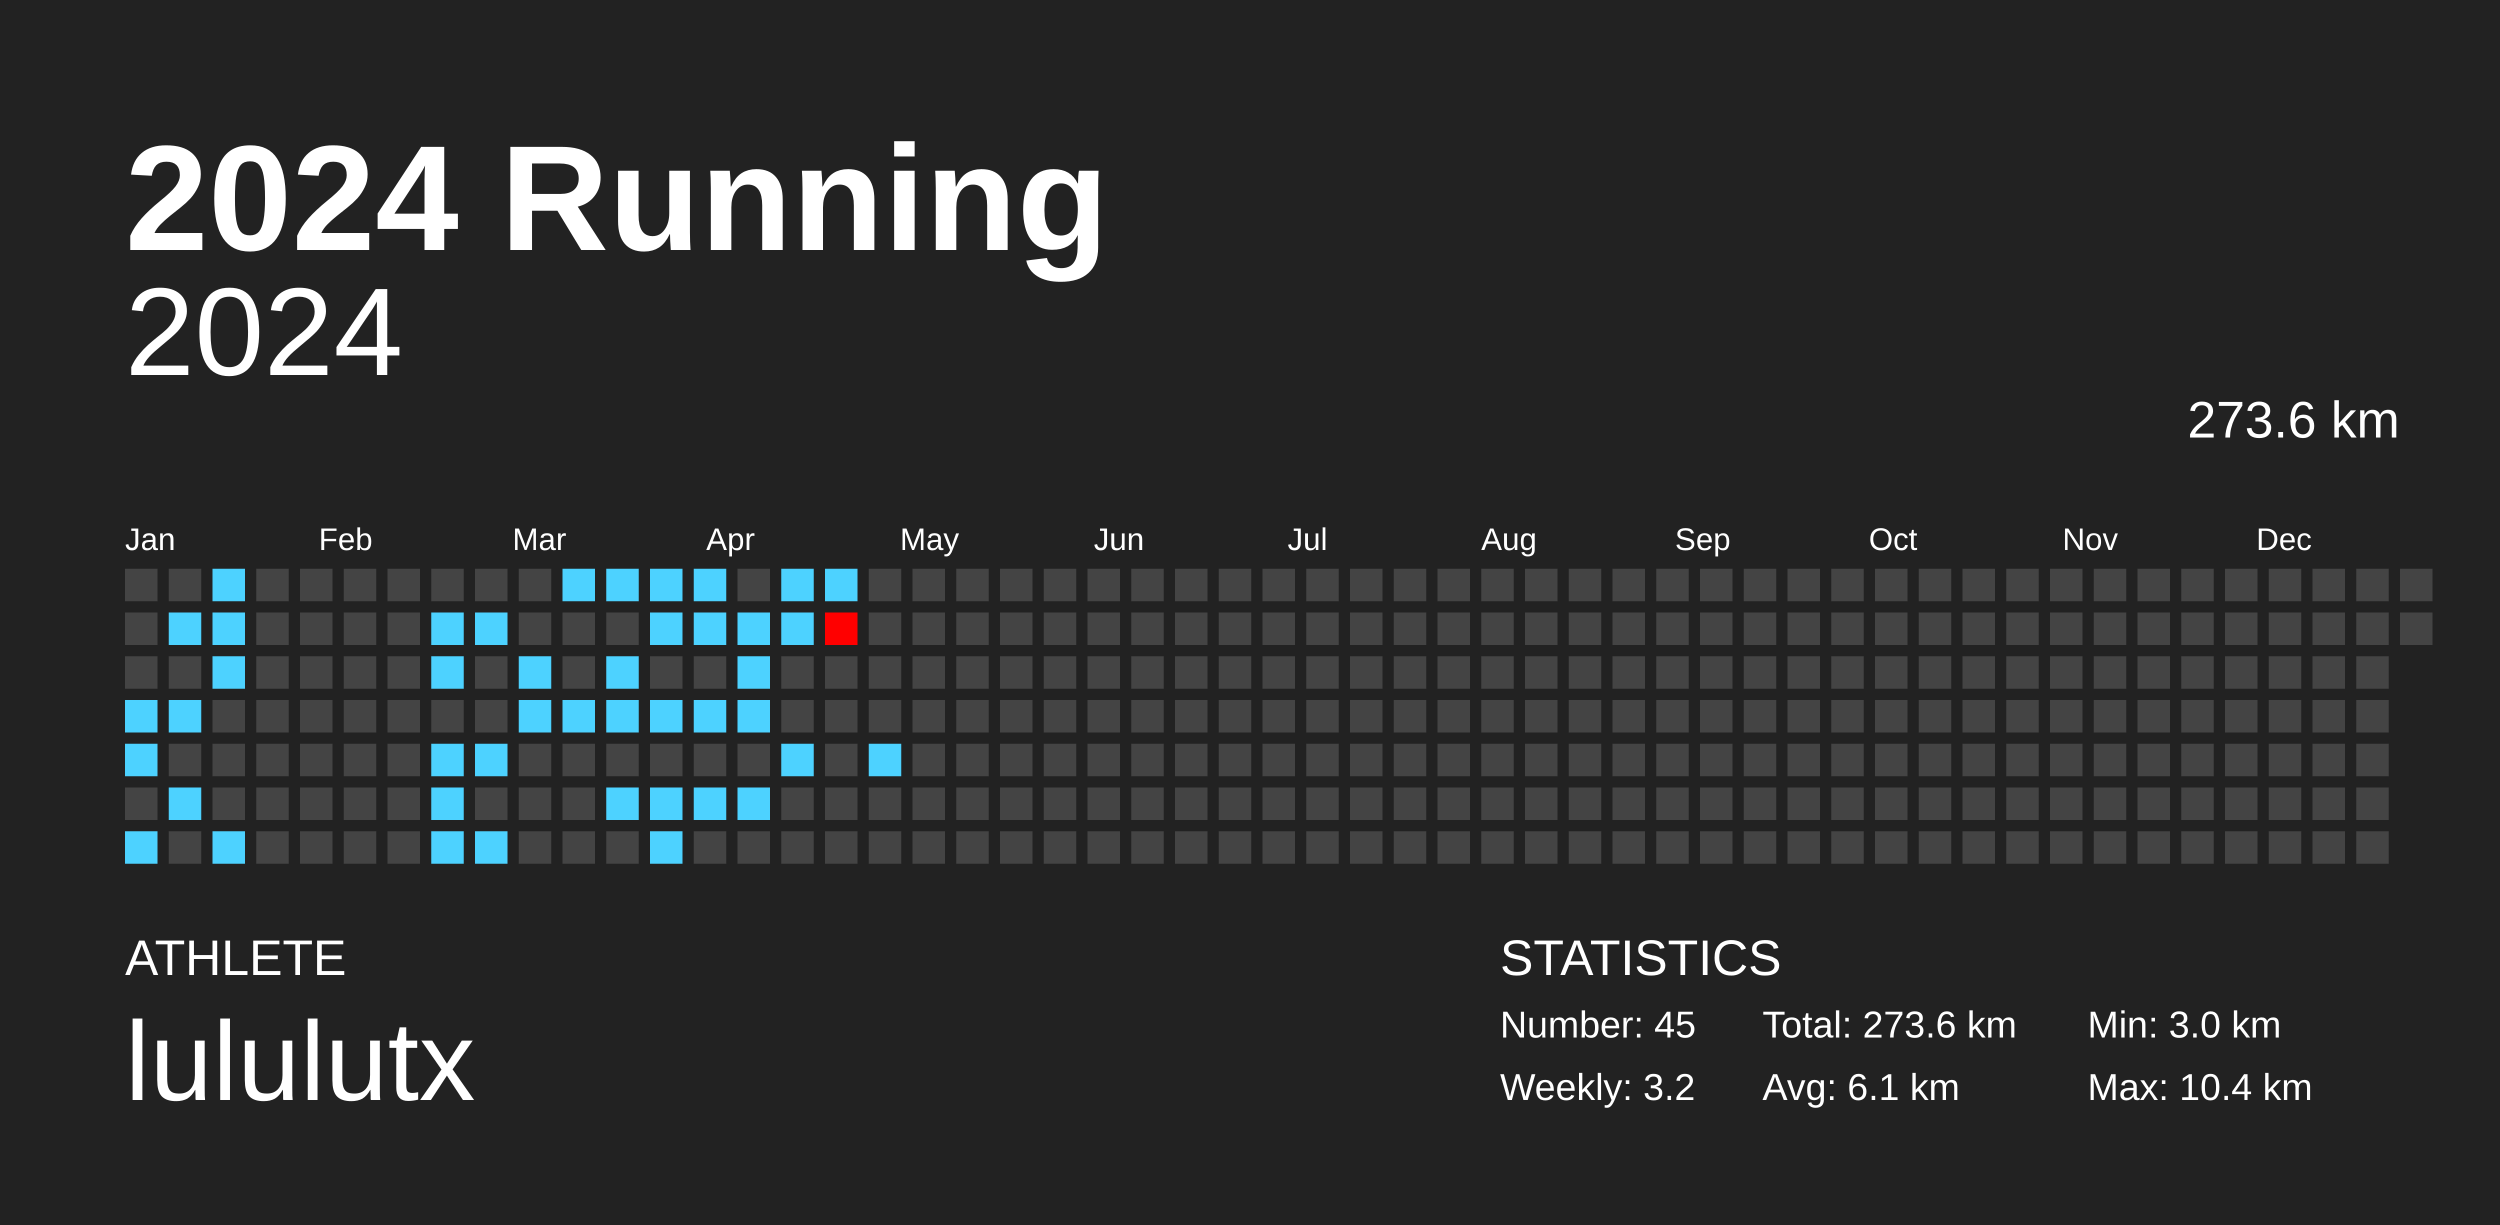
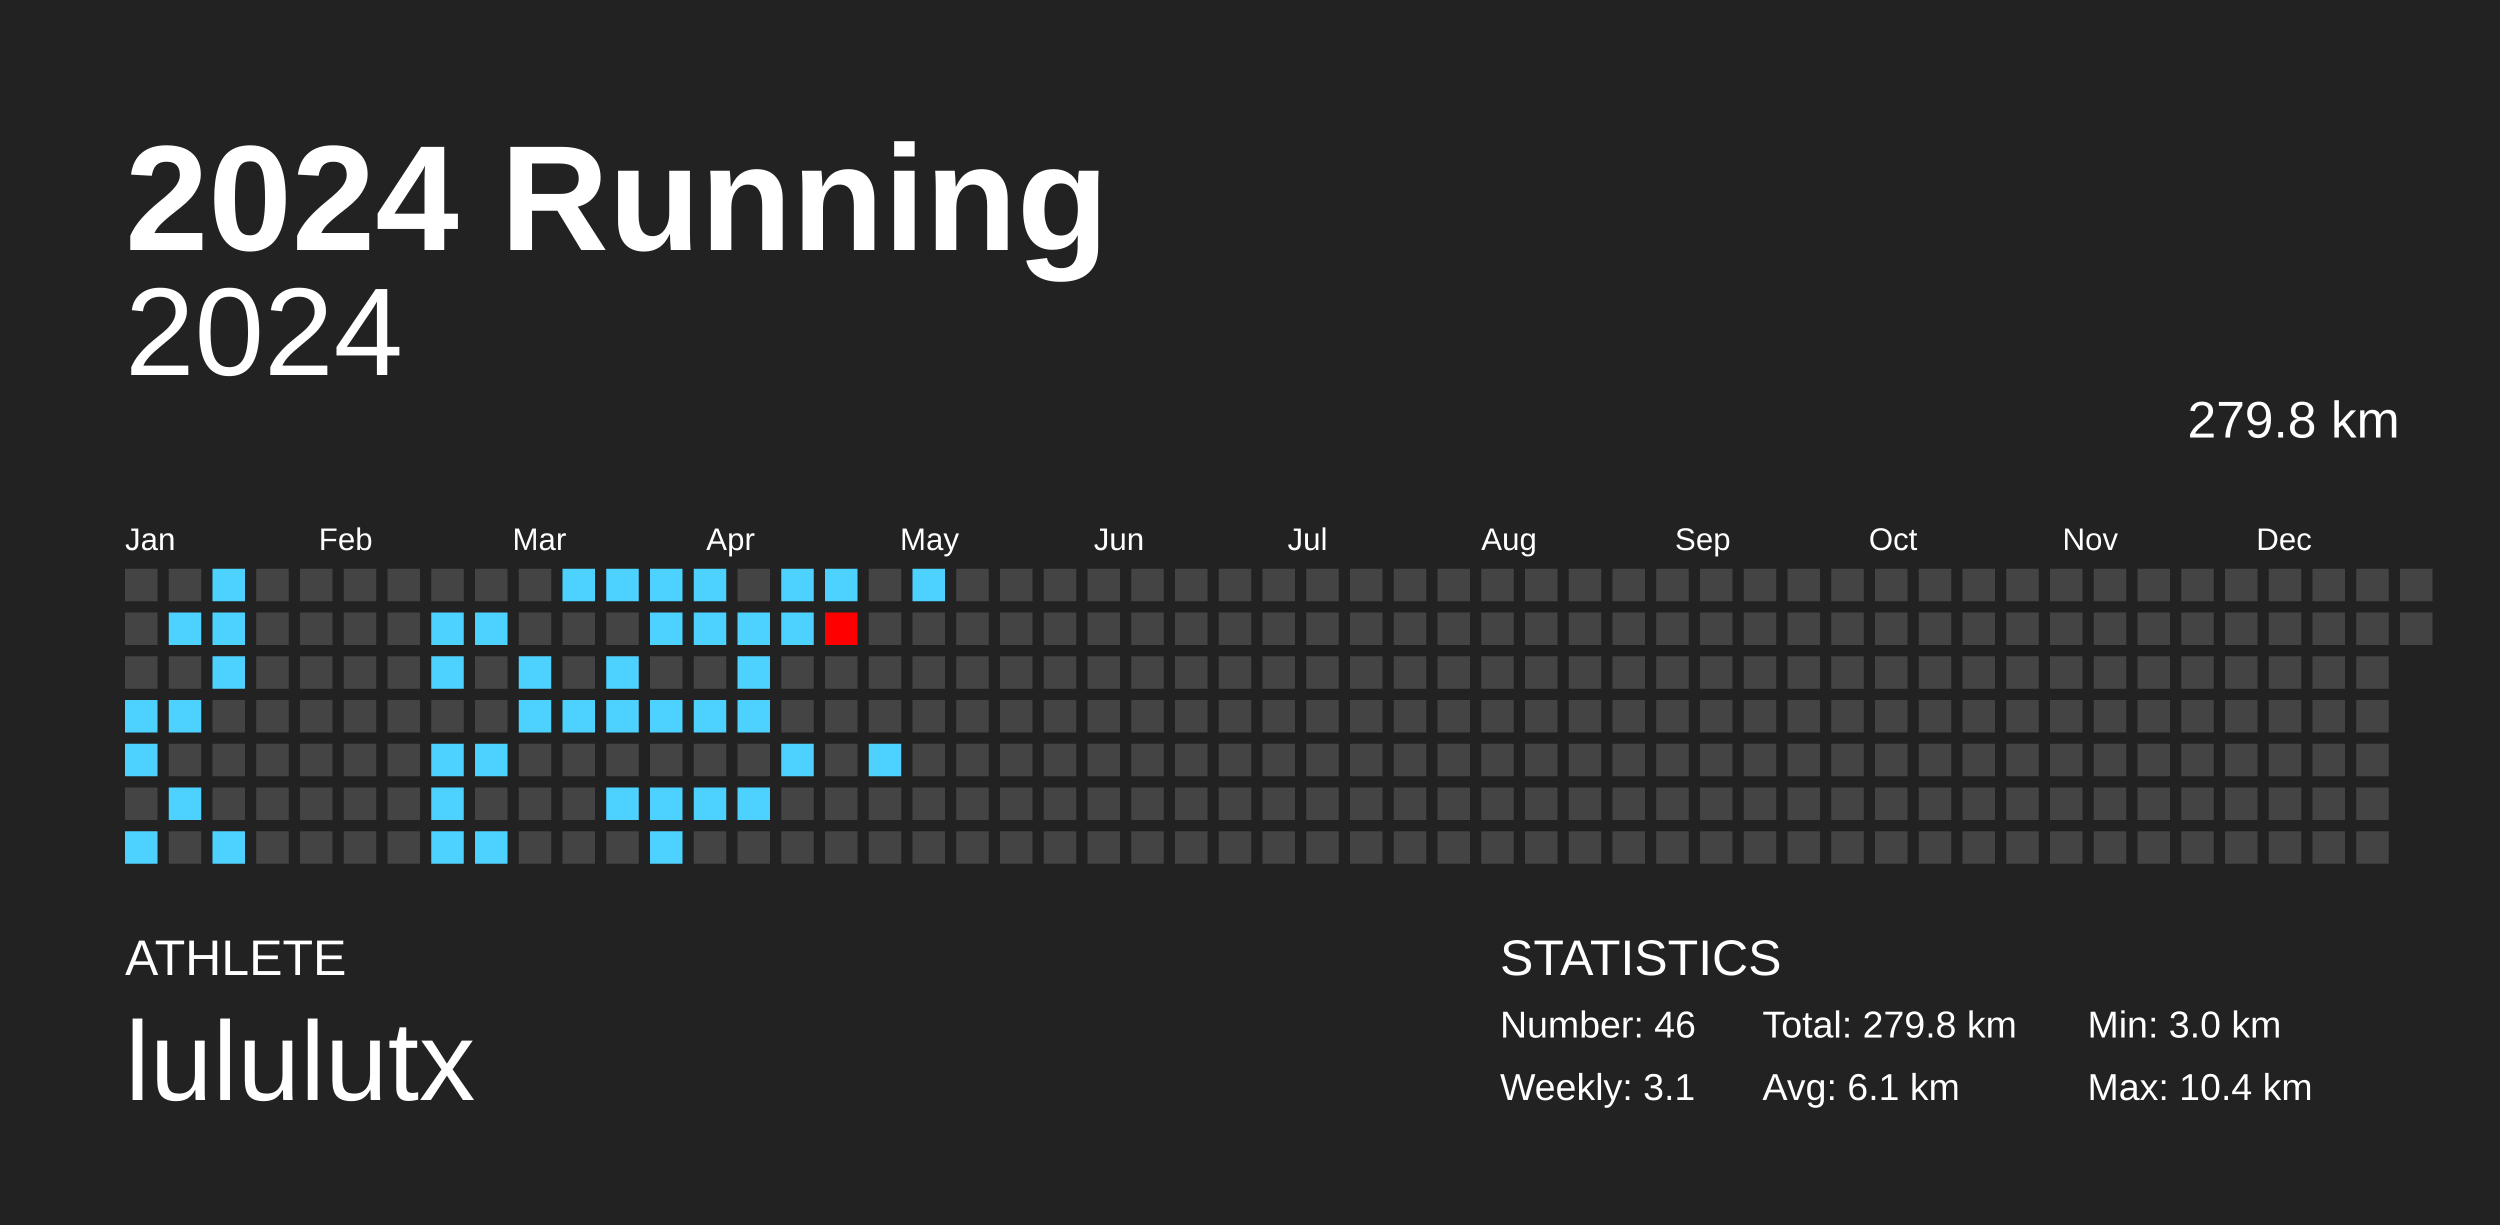
<svg xmlns="http://www.w3.org/2000/svg" baseProfile="full" height="98mm" version="1.1" viewBox="0,0,200,98" width="200mm">
  <defs />
  <rect fill="#222222" height="98" width="200" x="0" y="0" />
  <text fill="#FFFFFF" style="font-size:12px; font-family:Arial; font-weight:bold;" x="10" y="20">2024 Running</text>
  <text fill="#FFFFFF" style="font-size:4px; font-family:Arial" x="10" y="78">ATHLETE</text>
  <text fill="#FFFFFF" style="font-size:9px; font-family:Arial" x="10" y="88">lululutx</text>
  <text fill="#FFFFFF" style="font-size:4px; font-family:Arial" x="120" y="78">STATISTICS</text>
-   <text fill="#FFFFFF" style="font-size:3px; font-family:Arial" x="120" y="83">Number: 45</text>
-   <text fill="#FFFFFF" style="font-size:3px; font-family:Arial" x="120" y="88">Weekly: 3.2</text>
-   <text fill="#FFFFFF" style="font-size:3px; font-family:Arial" x="141" y="83">Total: 273.6 km</text>
+   <text fill="#FFFFFF" style="font-size:3px; font-family:Arial" x="120" y="83">Number: 46</text>
+   <text fill="#FFFFFF" style="font-size:3px; font-family:Arial" x="120" y="88">Weekly: 3.1</text>
+   <text fill="#FFFFFF" style="font-size:3px; font-family:Arial" x="141" y="83">Total: 279.8 km</text>
  <text fill="#FFFFFF" style="font-size:3px; font-family:Arial" x="141" y="88">Avg: 6.1 km</text>
  <text fill="#FFFFFF" style="font-size:3px; font-family:Arial" x="167" y="83">Min: 3.0 km</text>
  <text fill="#FFFFFF" style="font-size:3px; font-family:Arial" x="167" y="88">Max: 10.4 km</text>
  <text alignment-baseline="hanging" fill="#FFFFFF" style="font-size:10.0px; font-family:Arial;" x="10" y="30">2024</text>
-   <text alignment-baseline="hanging" fill="#FFFFFF" style="font-size:4.125px; font-family:Arial;" x="175" y="35">273.6 km</text>
+   <text alignment-baseline="hanging" fill="#FFFFFF" style="font-size:4.125px; font-family:Arial;" x="175" y="35">279.8 km</text>
  <text fill="#FFFFFF" style="font-size:2.5px; font-family:Arial" x="10.0" y="44">Jan</text>
  <text fill="#FFFFFF" style="font-size:2.5px; font-family:Arial" x="25.5" y="44">Feb</text>
  <text fill="#FFFFFF" style="font-size:2.5px; font-family:Arial" x="41.0" y="44">Mar</text>
  <text fill="#FFFFFF" style="font-size:2.5px; font-family:Arial" x="56.5" y="44">Apr</text>
  <text fill="#FFFFFF" style="font-size:2.5px; font-family:Arial" x="72.0" y="44">May</text>
  <text fill="#FFFFFF" style="font-size:2.5px; font-family:Arial" x="87.5" y="44">Jun</text>
  <text fill="#FFFFFF" style="font-size:2.5px; font-family:Arial" x="103.0" y="44">Jul</text>
  <text fill="#FFFFFF" style="font-size:2.5px; font-family:Arial" x="118.5" y="44">Aug</text>
  <text fill="#FFFFFF" style="font-size:2.5px; font-family:Arial" x="134.0" y="44">Sep</text>
  <text fill="#FFFFFF" style="font-size:2.5px; font-family:Arial" x="149.5" y="44">Oct</text>
  <text fill="#FFFFFF" style="font-size:2.5px; font-family:Arial" x="165.0" y="44">Nov</text>
  <text fill="#FFFFFF" style="font-size:2.5px; font-family:Arial" x="180.5" y="44">Dec</text>
  <rect fill="#444444" height="2.6" width="2.6" x="10.0" y="45.5" />
  <rect fill="#444444" height="2.6" width="2.6" x="10.0" y="49.0" />
  <rect fill="#444444" height="2.6" width="2.6" x="10.0" y="52.5" />
  <rect fill="#4dd2ff" height="2.6" width="2.6" x="10.0" y="56.0" />
  <rect fill="#4dd2ff" height="2.6" width="2.6" x="10.0" y="59.5" />
  <rect fill="#444444" height="2.6" width="2.6" x="10.0" y="63.0" />
  <rect fill="#4dd2ff" height="2.6" width="2.6" x="10.0" y="66.5" />
  <rect fill="#444444" height="2.6" width="2.6" x="13.5" y="45.5" />
  <rect fill="#4dd2ff" height="2.6" width="2.6" x="13.5" y="49.0" />
  <rect fill="#444444" height="2.6" width="2.6" x="13.5" y="52.5" />
  <rect fill="#4dd2ff" height="2.6" width="2.6" x="13.5" y="56.0" />
  <rect fill="#444444" height="2.6" width="2.6" x="13.5" y="59.5" />
  <rect fill="#4dd2ff" height="2.6" width="2.6" x="13.5" y="63.0" />
  <rect fill="#444444" height="2.6" width="2.6" x="13.5" y="66.5" />
  <rect fill="#4dd2ff" height="2.6" width="2.6" x="17.0" y="45.5" />
  <rect fill="#4dd2ff" height="2.6" width="2.6" x="17.0" y="49.0" />
  <rect fill="#4dd2ff" height="2.6" width="2.6" x="17.0" y="52.5" />
  <rect fill="#444444" height="2.6" width="2.6" x="17.0" y="56.0" />
  <rect fill="#444444" height="2.6" width="2.6" x="17.0" y="59.5" />
  <rect fill="#444444" height="2.6" width="2.6" x="17.0" y="63.0" />
  <rect fill="#4dd2ff" height="2.6" width="2.6" x="17.0" y="66.5" />
  <rect fill="#444444" height="2.6" width="2.6" x="20.5" y="45.5" />
  <rect fill="#444444" height="2.6" width="2.6" x="20.5" y="49.0" />
  <rect fill="#444444" height="2.6" width="2.6" x="20.5" y="52.5" />
  <rect fill="#444444" height="2.6" width="2.6" x="20.5" y="56.0" />
  <rect fill="#444444" height="2.6" width="2.6" x="20.5" y="59.5" />
  <rect fill="#444444" height="2.6" width="2.6" x="20.5" y="63.0" />
  <rect fill="#444444" height="2.6" width="2.6" x="20.5" y="66.5" />
  <rect fill="#444444" height="2.6" width="2.6" x="24.0" y="45.5" />
  <rect fill="#444444" height="2.6" width="2.6" x="24.0" y="49.0" />
  <rect fill="#444444" height="2.6" width="2.6" x="24.0" y="52.5" />
  <rect fill="#444444" height="2.6" width="2.6" x="24.0" y="56.0" />
  <rect fill="#444444" height="2.6" width="2.6" x="24.0" y="59.5" />
  <rect fill="#444444" height="2.6" width="2.6" x="24.0" y="63.0" />
  <rect fill="#444444" height="2.6" width="2.6" x="24.0" y="66.5" />
  <rect fill="#444444" height="2.6" width="2.6" x="27.5" y="45.5" />
  <rect fill="#444444" height="2.6" width="2.6" x="27.5" y="49.0" />
  <rect fill="#444444" height="2.6" width="2.6" x="27.5" y="52.5" />
  <rect fill="#444444" height="2.6" width="2.6" x="27.5" y="56.0" />
  <rect fill="#444444" height="2.6" width="2.6" x="27.5" y="59.5" />
  <rect fill="#444444" height="2.6" width="2.6" x="27.5" y="63.0" />
  <rect fill="#444444" height="2.6" width="2.6" x="27.5" y="66.5" />
  <rect fill="#444444" height="2.6" width="2.6" x="31.0" y="45.5" />
  <rect fill="#444444" height="2.6" width="2.6" x="31.0" y="49.0" />
  <rect fill="#444444" height="2.6" width="2.6" x="31.0" y="52.5" />
  <rect fill="#444444" height="2.6" width="2.6" x="31.0" y="56.0" />
  <rect fill="#444444" height="2.6" width="2.6" x="31.0" y="59.5" />
  <rect fill="#444444" height="2.6" width="2.6" x="31.0" y="63.0" />
  <rect fill="#444444" height="2.6" width="2.6" x="31.0" y="66.5" />
  <rect fill="#444444" height="2.6" width="2.6" x="34.5" y="45.5" />
  <rect fill="#4dd2ff" height="2.6" width="2.6" x="34.5" y="49.0" />
  <rect fill="#4dd2ff" height="2.6" width="2.6" x="34.5" y="52.5" />
  <rect fill="#444444" height="2.6" width="2.6" x="34.5" y="56.0" />
  <rect fill="#4dd2ff" height="2.6" width="2.6" x="34.5" y="59.5" />
  <rect fill="#4dd2ff" height="2.6" width="2.6" x="34.5" y="63.0" />
  <rect fill="#4dd2ff" height="2.6" width="2.6" x="34.5" y="66.5" />
  <rect fill="#444444" height="2.6" width="2.6" x="38.0" y="45.5" />
  <rect fill="#4dd2ff" height="2.6" width="2.6" x="38.0" y="49.0" />
  <rect fill="#444444" height="2.6" width="2.6" x="38.0" y="52.5" />
  <rect fill="#444444" height="2.6" width="2.6" x="38.0" y="56.0" />
  <rect fill="#4dd2ff" height="2.6" width="2.6" x="38.0" y="59.5" />
  <rect fill="#444444" height="2.6" width="2.6" x="38.0" y="63.0" />
  <rect fill="#4dd2ff" height="2.6" width="2.6" x="38.0" y="66.5" />
  <rect fill="#444444" height="2.6" width="2.6" x="41.5" y="45.5" />
  <rect fill="#444444" height="2.6" width="2.6" x="41.5" y="49.0" />
  <rect fill="#4dd2ff" height="2.6" width="2.6" x="41.5" y="52.5" />
  <rect fill="#4dd2ff" height="2.6" width="2.6" x="41.5" y="56.0" />
  <rect fill="#444444" height="2.6" width="2.6" x="41.5" y="59.5" />
  <rect fill="#444444" height="2.6" width="2.6" x="41.5" y="63.0" />
  <rect fill="#444444" height="2.6" width="2.6" x="41.5" y="66.5" />
  <rect fill="#4dd2ff" height="2.6" width="2.6" x="45.0" y="45.5" />
  <rect fill="#444444" height="2.6" width="2.6" x="45.0" y="49.0" />
  <rect fill="#444444" height="2.6" width="2.6" x="45.0" y="52.5" />
  <rect fill="#4dd2ff" height="2.6" width="2.6" x="45.0" y="56.0" />
  <rect fill="#444444" height="2.6" width="2.6" x="45.0" y="59.5" />
  <rect fill="#444444" height="2.6" width="2.6" x="45.0" y="63.0" />
  <rect fill="#444444" height="2.6" width="2.6" x="45.0" y="66.5" />
  <rect fill="#4dd2ff" height="2.6" width="2.6" x="48.5" y="45.5" />
  <rect fill="#444444" height="2.6" width="2.6" x="48.5" y="49.0" />
  <rect fill="#4dd2ff" height="2.6" width="2.6" x="48.5" y="52.5" />
  <rect fill="#4dd2ff" height="2.6" width="2.6" x="48.5" y="56.0" />
  <rect fill="#444444" height="2.6" width="2.6" x="48.5" y="59.5" />
  <rect fill="#4dd2ff" height="2.6" width="2.6" x="48.5" y="63.0" />
  <rect fill="#444444" height="2.6" width="2.6" x="48.5" y="66.5" />
  <rect fill="#4dd2ff" height="2.6" width="2.6" x="52.0" y="45.5" />
  <rect fill="#4dd2ff" height="2.6" width="2.6" x="52.0" y="49.0" />
  <rect fill="#444444" height="2.6" width="2.6" x="52.0" y="52.5" />
  <rect fill="#4dd2ff" height="2.6" width="2.6" x="52.0" y="56.0" />
  <rect fill="#444444" height="2.6" width="2.6" x="52.0" y="59.5" />
  <rect fill="#4dd2ff" height="2.6" width="2.6" x="52.0" y="63.0" />
  <rect fill="#4dd2ff" height="2.6" width="2.6" x="52.0" y="66.5" />
  <rect fill="#4dd2ff" height="2.6" width="2.6" x="55.5" y="45.5" />
  <rect fill="#4dd2ff" height="2.6" width="2.6" x="55.5" y="49.0" />
  <rect fill="#444444" height="2.6" width="2.6" x="55.5" y="52.5" />
  <rect fill="#4dd2ff" height="2.6" width="2.6" x="55.5" y="56.0" />
  <rect fill="#444444" height="2.6" width="2.6" x="55.5" y="59.5" />
  <rect fill="#4dd2ff" height="2.6" width="2.6" x="55.5" y="63.0" />
  <rect fill="#444444" height="2.6" width="2.6" x="55.5" y="66.5" />
  <rect fill="#444444" height="2.6" width="2.6" x="59.0" y="45.5" />
  <rect fill="#4dd2ff" height="2.6" width="2.6" x="59.0" y="49.0" />
  <rect fill="#4dd2ff" height="2.6" width="2.6" x="59.0" y="52.5" />
  <rect fill="#4dd2ff" height="2.6" width="2.6" x="59.0" y="56.0" />
  <rect fill="#444444" height="2.6" width="2.6" x="59.0" y="59.5" />
  <rect fill="#4dd2ff" height="2.6" width="2.6" x="59.0" y="63.0" />
  <rect fill="#444444" height="2.6" width="2.6" x="59.0" y="66.5" />
  <rect fill="#4dd2ff" height="2.6" width="2.6" x="62.5" y="45.5" />
  <rect fill="#4dd2ff" height="2.6" width="2.6" x="62.5" y="49.0" />
  <rect fill="#444444" height="2.6" width="2.6" x="62.5" y="52.5" />
  <rect fill="#444444" height="2.6" width="2.6" x="62.5" y="56.0" />
  <rect fill="#4dd2ff" height="2.6" width="2.6" x="62.5" y="59.5" />
  <rect fill="#444444" height="2.6" width="2.6" x="62.5" y="63.0" />
  <rect fill="#444444" height="2.6" width="2.6" x="62.5" y="66.5" />
  <rect fill="#4dd2ff" height="2.6" width="2.6" x="66.0" y="45.5" />
  <rect fill="#ff0000" height="2.6" width="2.6" x="66.0" y="49.0" />
  <rect fill="#444444" height="2.6" width="2.6" x="66.0" y="52.5" />
  <rect fill="#444444" height="2.6" width="2.6" x="66.0" y="56.0" />
  <rect fill="#444444" height="2.6" width="2.6" x="66.0" y="59.5" />
  <rect fill="#444444" height="2.6" width="2.6" x="66.0" y="63.0" />
  <rect fill="#444444" height="2.6" width="2.6" x="66.0" y="66.5" />
  <rect fill="#444444" height="2.6" width="2.6" x="69.5" y="45.5" />
  <rect fill="#444444" height="2.6" width="2.6" x="69.5" y="49.0" />
  <rect fill="#444444" height="2.6" width="2.6" x="69.5" y="52.5" />
  <rect fill="#444444" height="2.6" width="2.6" x="69.5" y="56.0" />
  <rect fill="#4dd2ff" height="2.6" width="2.6" x="69.5" y="59.5" />
  <rect fill="#444444" height="2.6" width="2.6" x="69.5" y="63.0" />
  <rect fill="#444444" height="2.6" width="2.6" x="69.5" y="66.5" />
-   <rect fill="#444444" height="2.6" width="2.6" x="73.0" y="45.5" />
+   <rect fill="#4dd2ff" height="2.6" width="2.6" x="73.0" y="45.5" />
  <rect fill="#444444" height="2.6" width="2.6" x="73.0" y="49.0" />
  <rect fill="#444444" height="2.6" width="2.6" x="73.0" y="52.5" />
  <rect fill="#444444" height="2.6" width="2.6" x="73.0" y="56.0" />
  <rect fill="#444444" height="2.6" width="2.6" x="73.0" y="59.5" />
  <rect fill="#444444" height="2.6" width="2.6" x="73.0" y="63.0" />
  <rect fill="#444444" height="2.6" width="2.6" x="73.0" y="66.5" />
  <rect fill="#444444" height="2.6" width="2.6" x="76.5" y="45.5" />
  <rect fill="#444444" height="2.6" width="2.6" x="76.5" y="49.0" />
  <rect fill="#444444" height="2.6" width="2.6" x="76.5" y="52.5" />
  <rect fill="#444444" height="2.6" width="2.6" x="76.5" y="56.0" />
  <rect fill="#444444" height="2.6" width="2.6" x="76.5" y="59.5" />
  <rect fill="#444444" height="2.6" width="2.6" x="76.5" y="63.0" />
  <rect fill="#444444" height="2.6" width="2.6" x="76.5" y="66.5" />
  <rect fill="#444444" height="2.6" width="2.6" x="80.0" y="45.5" />
  <rect fill="#444444" height="2.6" width="2.6" x="80.0" y="49.0" />
  <rect fill="#444444" height="2.6" width="2.6" x="80.0" y="52.5" />
  <rect fill="#444444" height="2.6" width="2.6" x="80.0" y="56.0" />
  <rect fill="#444444" height="2.6" width="2.6" x="80.0" y="59.5" />
  <rect fill="#444444" height="2.6" width="2.6" x="80.0" y="63.0" />
  <rect fill="#444444" height="2.6" width="2.6" x="80.0" y="66.5" />
  <rect fill="#444444" height="2.6" width="2.6" x="83.5" y="45.5" />
  <rect fill="#444444" height="2.6" width="2.6" x="83.5" y="49.0" />
  <rect fill="#444444" height="2.6" width="2.6" x="83.5" y="52.5" />
  <rect fill="#444444" height="2.6" width="2.6" x="83.5" y="56.0" />
  <rect fill="#444444" height="2.6" width="2.6" x="83.5" y="59.5" />
  <rect fill="#444444" height="2.6" width="2.6" x="83.5" y="63.0" />
  <rect fill="#444444" height="2.6" width="2.6" x="83.5" y="66.5" />
  <rect fill="#444444" height="2.6" width="2.6" x="87.0" y="45.5" />
  <rect fill="#444444" height="2.6" width="2.6" x="87.0" y="49.0" />
  <rect fill="#444444" height="2.6" width="2.6" x="87.0" y="52.5" />
  <rect fill="#444444" height="2.6" width="2.6" x="87.0" y="56.0" />
  <rect fill="#444444" height="2.6" width="2.6" x="87.0" y="59.5" />
  <rect fill="#444444" height="2.6" width="2.6" x="87.0" y="63.0" />
  <rect fill="#444444" height="2.6" width="2.6" x="87.0" y="66.5" />
  <rect fill="#444444" height="2.6" width="2.6" x="90.5" y="45.5" />
  <rect fill="#444444" height="2.6" width="2.6" x="90.5" y="49.0" />
  <rect fill="#444444" height="2.6" width="2.6" x="90.5" y="52.5" />
  <rect fill="#444444" height="2.6" width="2.6" x="90.5" y="56.0" />
  <rect fill="#444444" height="2.6" width="2.6" x="90.5" y="59.5" />
  <rect fill="#444444" height="2.6" width="2.6" x="90.5" y="63.0" />
  <rect fill="#444444" height="2.6" width="2.6" x="90.5" y="66.5" />
  <rect fill="#444444" height="2.6" width="2.6" x="94.0" y="45.5" />
  <rect fill="#444444" height="2.6" width="2.6" x="94.0" y="49.0" />
  <rect fill="#444444" height="2.6" width="2.6" x="94.0" y="52.5" />
  <rect fill="#444444" height="2.6" width="2.6" x="94.0" y="56.0" />
  <rect fill="#444444" height="2.6" width="2.6" x="94.0" y="59.5" />
  <rect fill="#444444" height="2.6" width="2.6" x="94.0" y="63.0" />
  <rect fill="#444444" height="2.6" width="2.6" x="94.0" y="66.5" />
  <rect fill="#444444" height="2.6" width="2.6" x="97.5" y="45.5" />
  <rect fill="#444444" height="2.6" width="2.6" x="97.5" y="49.0" />
  <rect fill="#444444" height="2.6" width="2.6" x="97.5" y="52.5" />
  <rect fill="#444444" height="2.6" width="2.6" x="97.5" y="56.0" />
  <rect fill="#444444" height="2.6" width="2.6" x="97.5" y="59.5" />
  <rect fill="#444444" height="2.6" width="2.6" x="97.5" y="63.0" />
  <rect fill="#444444" height="2.6" width="2.6" x="97.5" y="66.5" />
  <rect fill="#444444" height="2.6" width="2.6" x="101.0" y="45.5" />
  <rect fill="#444444" height="2.6" width="2.6" x="101.0" y="49.0" />
  <rect fill="#444444" height="2.6" width="2.6" x="101.0" y="52.5" />
  <rect fill="#444444" height="2.6" width="2.6" x="101.0" y="56.0" />
  <rect fill="#444444" height="2.6" width="2.6" x="101.0" y="59.5" />
  <rect fill="#444444" height="2.6" width="2.6" x="101.0" y="63.0" />
  <rect fill="#444444" height="2.6" width="2.6" x="101.0" y="66.5" />
  <rect fill="#444444" height="2.6" width="2.6" x="104.5" y="45.5" />
  <rect fill="#444444" height="2.6" width="2.6" x="104.5" y="49.0" />
  <rect fill="#444444" height="2.6" width="2.6" x="104.5" y="52.5" />
  <rect fill="#444444" height="2.6" width="2.6" x="104.5" y="56.0" />
  <rect fill="#444444" height="2.6" width="2.6" x="104.5" y="59.5" />
  <rect fill="#444444" height="2.6" width="2.6" x="104.5" y="63.0" />
  <rect fill="#444444" height="2.6" width="2.6" x="104.5" y="66.5" />
  <rect fill="#444444" height="2.6" width="2.6" x="108.0" y="45.5" />
  <rect fill="#444444" height="2.6" width="2.6" x="108.0" y="49.0" />
  <rect fill="#444444" height="2.6" width="2.6" x="108.0" y="52.5" />
  <rect fill="#444444" height="2.6" width="2.6" x="108.0" y="56.0" />
  <rect fill="#444444" height="2.6" width="2.6" x="108.0" y="59.5" />
  <rect fill="#444444" height="2.6" width="2.6" x="108.0" y="63.0" />
  <rect fill="#444444" height="2.6" width="2.6" x="108.0" y="66.5" />
  <rect fill="#444444" height="2.6" width="2.6" x="111.5" y="45.5" />
  <rect fill="#444444" height="2.6" width="2.6" x="111.5" y="49.0" />
  <rect fill="#444444" height="2.6" width="2.6" x="111.5" y="52.5" />
  <rect fill="#444444" height="2.6" width="2.6" x="111.5" y="56.0" />
  <rect fill="#444444" height="2.6" width="2.6" x="111.5" y="59.5" />
  <rect fill="#444444" height="2.6" width="2.6" x="111.5" y="63.0" />
  <rect fill="#444444" height="2.6" width="2.6" x="111.5" y="66.5" />
  <rect fill="#444444" height="2.6" width="2.6" x="115.0" y="45.5" />
  <rect fill="#444444" height="2.6" width="2.6" x="115.0" y="49.0" />
  <rect fill="#444444" height="2.6" width="2.6" x="115.0" y="52.5" />
  <rect fill="#444444" height="2.6" width="2.6" x="115.0" y="56.0" />
  <rect fill="#444444" height="2.6" width="2.6" x="115.0" y="59.5" />
  <rect fill="#444444" height="2.6" width="2.6" x="115.0" y="63.0" />
  <rect fill="#444444" height="2.6" width="2.6" x="115.0" y="66.5" />
  <rect fill="#444444" height="2.6" width="2.6" x="118.5" y="45.5" />
  <rect fill="#444444" height="2.6" width="2.6" x="118.5" y="49.0" />
  <rect fill="#444444" height="2.6" width="2.6" x="118.5" y="52.5" />
  <rect fill="#444444" height="2.6" width="2.6" x="118.5" y="56.0" />
  <rect fill="#444444" height="2.6" width="2.6" x="118.5" y="59.5" />
  <rect fill="#444444" height="2.6" width="2.6" x="118.5" y="63.0" />
  <rect fill="#444444" height="2.6" width="2.6" x="118.5" y="66.5" />
  <rect fill="#444444" height="2.6" width="2.6" x="122.0" y="45.5" />
  <rect fill="#444444" height="2.6" width="2.6" x="122.0" y="49.0" />
  <rect fill="#444444" height="2.6" width="2.6" x="122.0" y="52.5" />
  <rect fill="#444444" height="2.6" width="2.6" x="122.0" y="56.0" />
  <rect fill="#444444" height="2.6" width="2.6" x="122.0" y="59.5" />
  <rect fill="#444444" height="2.6" width="2.6" x="122.0" y="63.0" />
  <rect fill="#444444" height="2.6" width="2.6" x="122.0" y="66.5" />
  <rect fill="#444444" height="2.6" width="2.6" x="125.5" y="45.5" />
  <rect fill="#444444" height="2.6" width="2.6" x="125.5" y="49.0" />
  <rect fill="#444444" height="2.6" width="2.6" x="125.5" y="52.5" />
  <rect fill="#444444" height="2.6" width="2.6" x="125.5" y="56.0" />
  <rect fill="#444444" height="2.6" width="2.6" x="125.5" y="59.5" />
  <rect fill="#444444" height="2.6" width="2.6" x="125.5" y="63.0" />
  <rect fill="#444444" height="2.6" width="2.6" x="125.5" y="66.5" />
  <rect fill="#444444" height="2.6" width="2.6" x="129.0" y="45.5" />
  <rect fill="#444444" height="2.6" width="2.6" x="129.0" y="49.0" />
  <rect fill="#444444" height="2.6" width="2.6" x="129.0" y="52.5" />
  <rect fill="#444444" height="2.6" width="2.6" x="129.0" y="56.0" />
  <rect fill="#444444" height="2.6" width="2.6" x="129.0" y="59.5" />
  <rect fill="#444444" height="2.6" width="2.6" x="129.0" y="63.0" />
  <rect fill="#444444" height="2.6" width="2.6" x="129.0" y="66.5" />
  <rect fill="#444444" height="2.6" width="2.6" x="132.5" y="45.5" />
  <rect fill="#444444" height="2.6" width="2.6" x="132.5" y="49.0" />
  <rect fill="#444444" height="2.6" width="2.6" x="132.5" y="52.5" />
  <rect fill="#444444" height="2.6" width="2.6" x="132.5" y="56.0" />
  <rect fill="#444444" height="2.6" width="2.6" x="132.5" y="59.5" />
  <rect fill="#444444" height="2.6" width="2.6" x="132.5" y="63.0" />
  <rect fill="#444444" height="2.6" width="2.6" x="132.5" y="66.5" />
  <rect fill="#444444" height="2.6" width="2.6" x="136.0" y="45.5" />
  <rect fill="#444444" height="2.6" width="2.6" x="136.0" y="49.0" />
  <rect fill="#444444" height="2.6" width="2.6" x="136.0" y="52.5" />
  <rect fill="#444444" height="2.6" width="2.6" x="136.0" y="56.0" />
  <rect fill="#444444" height="2.6" width="2.6" x="136.0" y="59.5" />
  <rect fill="#444444" height="2.6" width="2.6" x="136.0" y="63.0" />
  <rect fill="#444444" height="2.6" width="2.6" x="136.0" y="66.5" />
  <rect fill="#444444" height="2.6" width="2.6" x="139.5" y="45.5" />
  <rect fill="#444444" height="2.6" width="2.6" x="139.5" y="49.0" />
  <rect fill="#444444" height="2.6" width="2.6" x="139.5" y="52.5" />
  <rect fill="#444444" height="2.6" width="2.6" x="139.5" y="56.0" />
  <rect fill="#444444" height="2.6" width="2.6" x="139.5" y="59.5" />
  <rect fill="#444444" height="2.6" width="2.6" x="139.5" y="63.0" />
  <rect fill="#444444" height="2.6" width="2.6" x="139.5" y="66.5" />
  <rect fill="#444444" height="2.6" width="2.6" x="143.0" y="45.5" />
  <rect fill="#444444" height="2.6" width="2.6" x="143.0" y="49.0" />
  <rect fill="#444444" height="2.6" width="2.6" x="143.0" y="52.5" />
  <rect fill="#444444" height="2.6" width="2.6" x="143.0" y="56.0" />
  <rect fill="#444444" height="2.6" width="2.6" x="143.0" y="59.5" />
  <rect fill="#444444" height="2.6" width="2.6" x="143.0" y="63.0" />
  <rect fill="#444444" height="2.6" width="2.6" x="143.0" y="66.5" />
  <rect fill="#444444" height="2.6" width="2.6" x="146.5" y="45.5" />
  <rect fill="#444444" height="2.6" width="2.6" x="146.5" y="49.0" />
  <rect fill="#444444" height="2.6" width="2.6" x="146.5" y="52.5" />
  <rect fill="#444444" height="2.6" width="2.6" x="146.5" y="56.0" />
  <rect fill="#444444" height="2.6" width="2.6" x="146.5" y="59.5" />
  <rect fill="#444444" height="2.6" width="2.6" x="146.5" y="63.0" />
  <rect fill="#444444" height="2.6" width="2.6" x="146.5" y="66.5" />
  <rect fill="#444444" height="2.6" width="2.6" x="150.0" y="45.5" />
  <rect fill="#444444" height="2.6" width="2.6" x="150.0" y="49.0" />
  <rect fill="#444444" height="2.6" width="2.6" x="150.0" y="52.5" />
  <rect fill="#444444" height="2.6" width="2.6" x="150.0" y="56.0" />
  <rect fill="#444444" height="2.6" width="2.6" x="150.0" y="59.5" />
  <rect fill="#444444" height="2.6" width="2.6" x="150.0" y="63.0" />
  <rect fill="#444444" height="2.6" width="2.6" x="150.0" y="66.5" />
  <rect fill="#444444" height="2.6" width="2.6" x="153.5" y="45.5" />
  <rect fill="#444444" height="2.6" width="2.6" x="153.5" y="49.0" />
  <rect fill="#444444" height="2.6" width="2.6" x="153.5" y="52.5" />
  <rect fill="#444444" height="2.6" width="2.6" x="153.5" y="56.0" />
  <rect fill="#444444" height="2.6" width="2.6" x="153.5" y="59.5" />
  <rect fill="#444444" height="2.6" width="2.6" x="153.5" y="63.0" />
  <rect fill="#444444" height="2.6" width="2.6" x="153.5" y="66.5" />
  <rect fill="#444444" height="2.6" width="2.6" x="157.0" y="45.5" />
  <rect fill="#444444" height="2.6" width="2.6" x="157.0" y="49.0" />
  <rect fill="#444444" height="2.6" width="2.6" x="157.0" y="52.5" />
  <rect fill="#444444" height="2.6" width="2.6" x="157.0" y="56.0" />
  <rect fill="#444444" height="2.6" width="2.6" x="157.0" y="59.5" />
  <rect fill="#444444" height="2.6" width="2.6" x="157.0" y="63.0" />
  <rect fill="#444444" height="2.6" width="2.6" x="157.0" y="66.5" />
  <rect fill="#444444" height="2.6" width="2.6" x="160.5" y="45.5" />
  <rect fill="#444444" height="2.6" width="2.6" x="160.5" y="49.0" />
  <rect fill="#444444" height="2.6" width="2.6" x="160.5" y="52.5" />
  <rect fill="#444444" height="2.6" width="2.6" x="160.5" y="56.0" />
  <rect fill="#444444" height="2.6" width="2.6" x="160.5" y="59.5" />
  <rect fill="#444444" height="2.6" width="2.6" x="160.5" y="63.0" />
  <rect fill="#444444" height="2.6" width="2.6" x="160.5" y="66.5" />
  <rect fill="#444444" height="2.6" width="2.6" x="164.0" y="45.5" />
  <rect fill="#444444" height="2.6" width="2.6" x="164.0" y="49.0" />
  <rect fill="#444444" height="2.6" width="2.6" x="164.0" y="52.5" />
  <rect fill="#444444" height="2.6" width="2.6" x="164.0" y="56.0" />
  <rect fill="#444444" height="2.6" width="2.6" x="164.0" y="59.5" />
  <rect fill="#444444" height="2.6" width="2.6" x="164.0" y="63.0" />
  <rect fill="#444444" height="2.6" width="2.6" x="164.0" y="66.5" />
  <rect fill="#444444" height="2.6" width="2.6" x="167.5" y="45.5" />
  <rect fill="#444444" height="2.6" width="2.6" x="167.5" y="49.0" />
  <rect fill="#444444" height="2.6" width="2.6" x="167.5" y="52.5" />
  <rect fill="#444444" height="2.6" width="2.6" x="167.5" y="56.0" />
  <rect fill="#444444" height="2.6" width="2.6" x="167.5" y="59.5" />
  <rect fill="#444444" height="2.6" width="2.6" x="167.5" y="63.0" />
  <rect fill="#444444" height="2.6" width="2.6" x="167.5" y="66.5" />
  <rect fill="#444444" height="2.6" width="2.6" x="171.0" y="45.5" />
  <rect fill="#444444" height="2.6" width="2.6" x="171.0" y="49.0" />
  <rect fill="#444444" height="2.6" width="2.6" x="171.0" y="52.5" />
  <rect fill="#444444" height="2.6" width="2.6" x="171.0" y="56.0" />
  <rect fill="#444444" height="2.6" width="2.6" x="171.0" y="59.5" />
  <rect fill="#444444" height="2.6" width="2.6" x="171.0" y="63.0" />
  <rect fill="#444444" height="2.6" width="2.6" x="171.0" y="66.5" />
  <rect fill="#444444" height="2.6" width="2.6" x="174.5" y="45.5" />
  <rect fill="#444444" height="2.6" width="2.6" x="174.5" y="49.0" />
  <rect fill="#444444" height="2.6" width="2.6" x="174.5" y="52.5" />
  <rect fill="#444444" height="2.6" width="2.6" x="174.5" y="56.0" />
  <rect fill="#444444" height="2.6" width="2.6" x="174.5" y="59.5" />
  <rect fill="#444444" height="2.6" width="2.6" x="174.5" y="63.0" />
  <rect fill="#444444" height="2.6" width="2.6" x="174.5" y="66.5" />
  <rect fill="#444444" height="2.6" width="2.6" x="178.0" y="45.5" />
  <rect fill="#444444" height="2.6" width="2.6" x="178.0" y="49.0" />
  <rect fill="#444444" height="2.6" width="2.6" x="178.0" y="52.5" />
  <rect fill="#444444" height="2.6" width="2.6" x="178.0" y="56.0" />
  <rect fill="#444444" height="2.6" width="2.6" x="178.0" y="59.5" />
  <rect fill="#444444" height="2.6" width="2.6" x="178.0" y="63.0" />
  <rect fill="#444444" height="2.6" width="2.6" x="178.0" y="66.5" />
  <rect fill="#444444" height="2.6" width="2.6" x="181.5" y="45.5" />
  <rect fill="#444444" height="2.6" width="2.6" x="181.5" y="49.0" />
  <rect fill="#444444" height="2.6" width="2.6" x="181.5" y="52.5" />
  <rect fill="#444444" height="2.6" width="2.6" x="181.5" y="56.0" />
  <rect fill="#444444" height="2.6" width="2.6" x="181.5" y="59.5" />
  <rect fill="#444444" height="2.6" width="2.6" x="181.5" y="63.0" />
  <rect fill="#444444" height="2.6" width="2.6" x="181.5" y="66.5" />
  <rect fill="#444444" height="2.6" width="2.6" x="185.0" y="45.5" />
  <rect fill="#444444" height="2.6" width="2.6" x="185.0" y="49.0" />
  <rect fill="#444444" height="2.6" width="2.6" x="185.0" y="52.5" />
  <rect fill="#444444" height="2.6" width="2.6" x="185.0" y="56.0" />
  <rect fill="#444444" height="2.6" width="2.6" x="185.0" y="59.5" />
  <rect fill="#444444" height="2.6" width="2.6" x="185.0" y="63.0" />
  <rect fill="#444444" height="2.6" width="2.6" x="185.0" y="66.5" />
  <rect fill="#444444" height="2.6" width="2.6" x="188.5" y="45.5" />
  <rect fill="#444444" height="2.6" width="2.6" x="188.5" y="49.0" />
  <rect fill="#444444" height="2.6" width="2.6" x="188.5" y="52.5" />
  <rect fill="#444444" height="2.6" width="2.6" x="188.5" y="56.0" />
  <rect fill="#444444" height="2.6" width="2.6" x="188.5" y="59.5" />
  <rect fill="#444444" height="2.6" width="2.6" x="188.5" y="63.0" />
  <rect fill="#444444" height="2.6" width="2.6" x="188.5" y="66.5" />
  <rect fill="#444444" height="2.6" width="2.6" x="192.0" y="45.5" />
  <rect fill="#444444" height="2.6" width="2.6" x="192.0" y="49.0" />
</svg>
